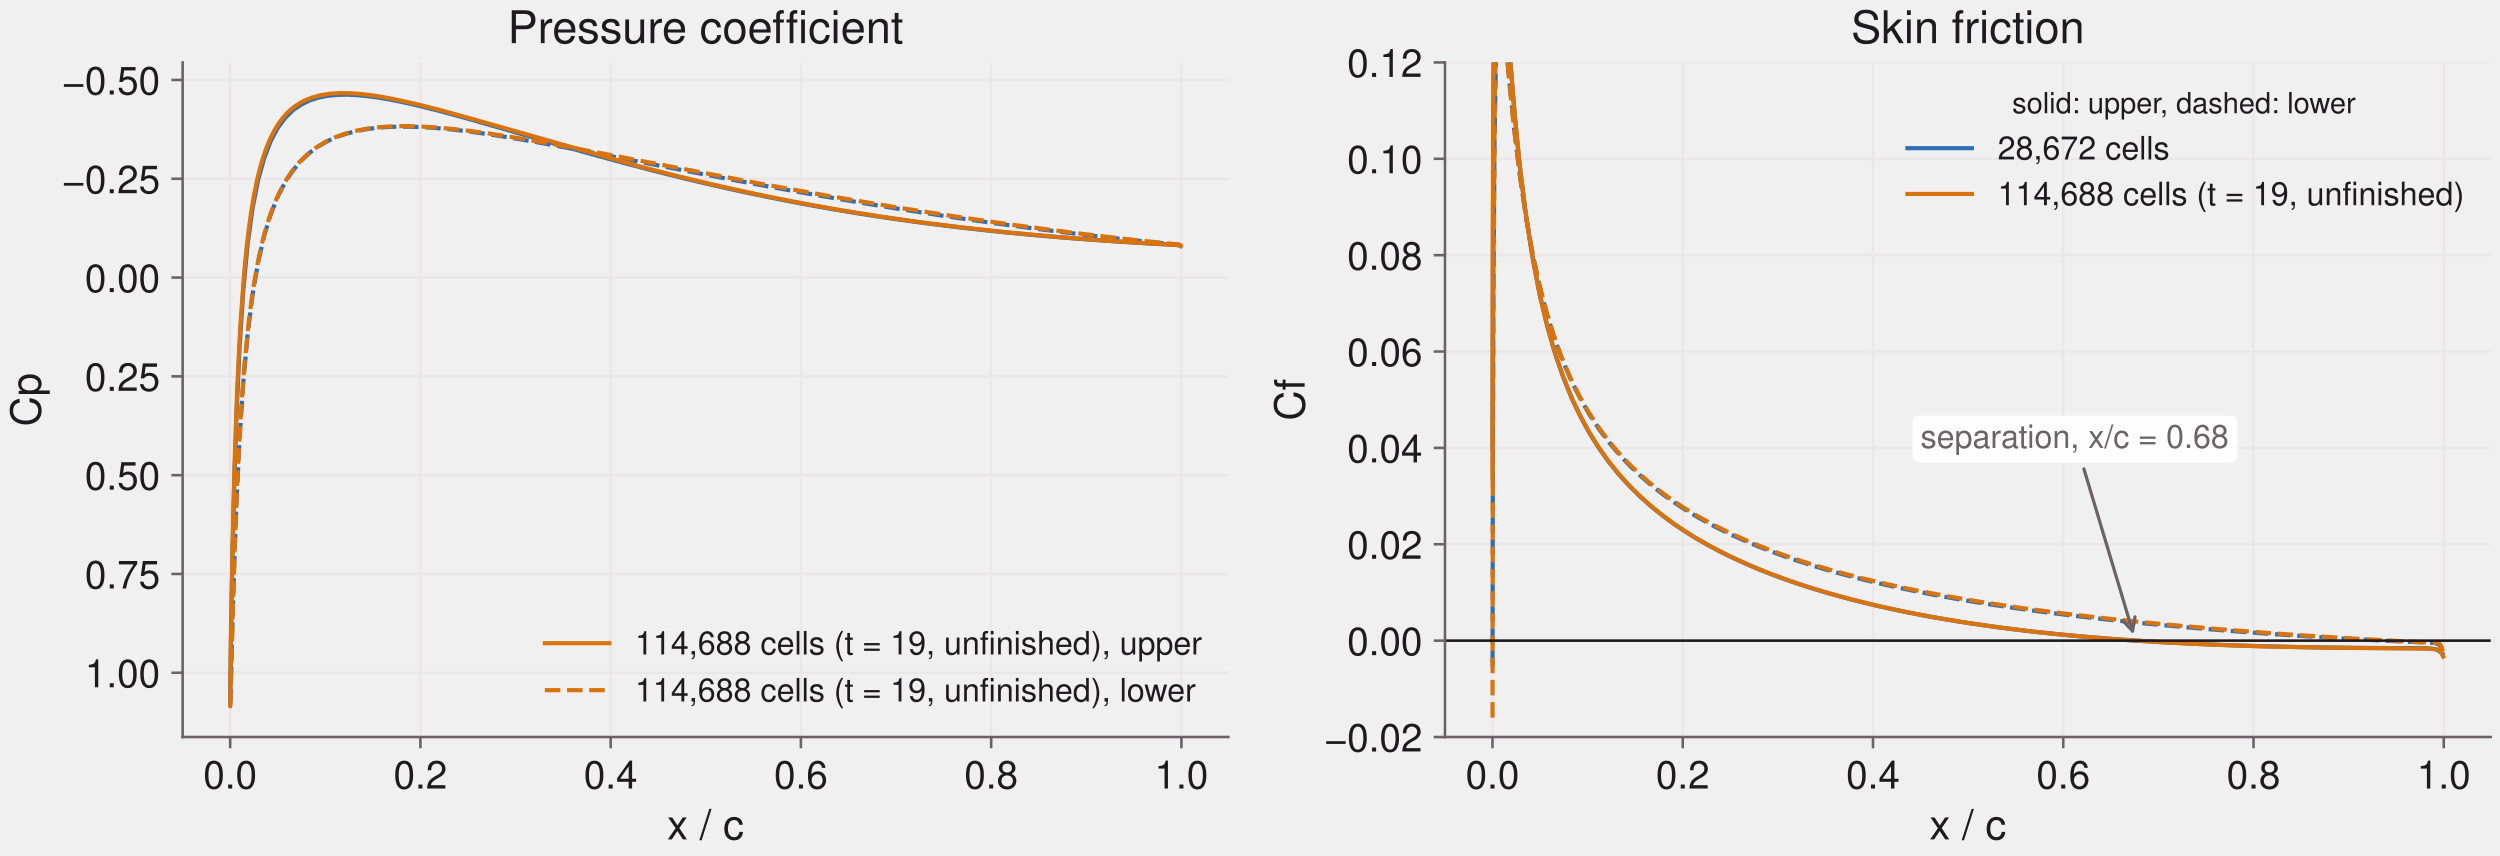
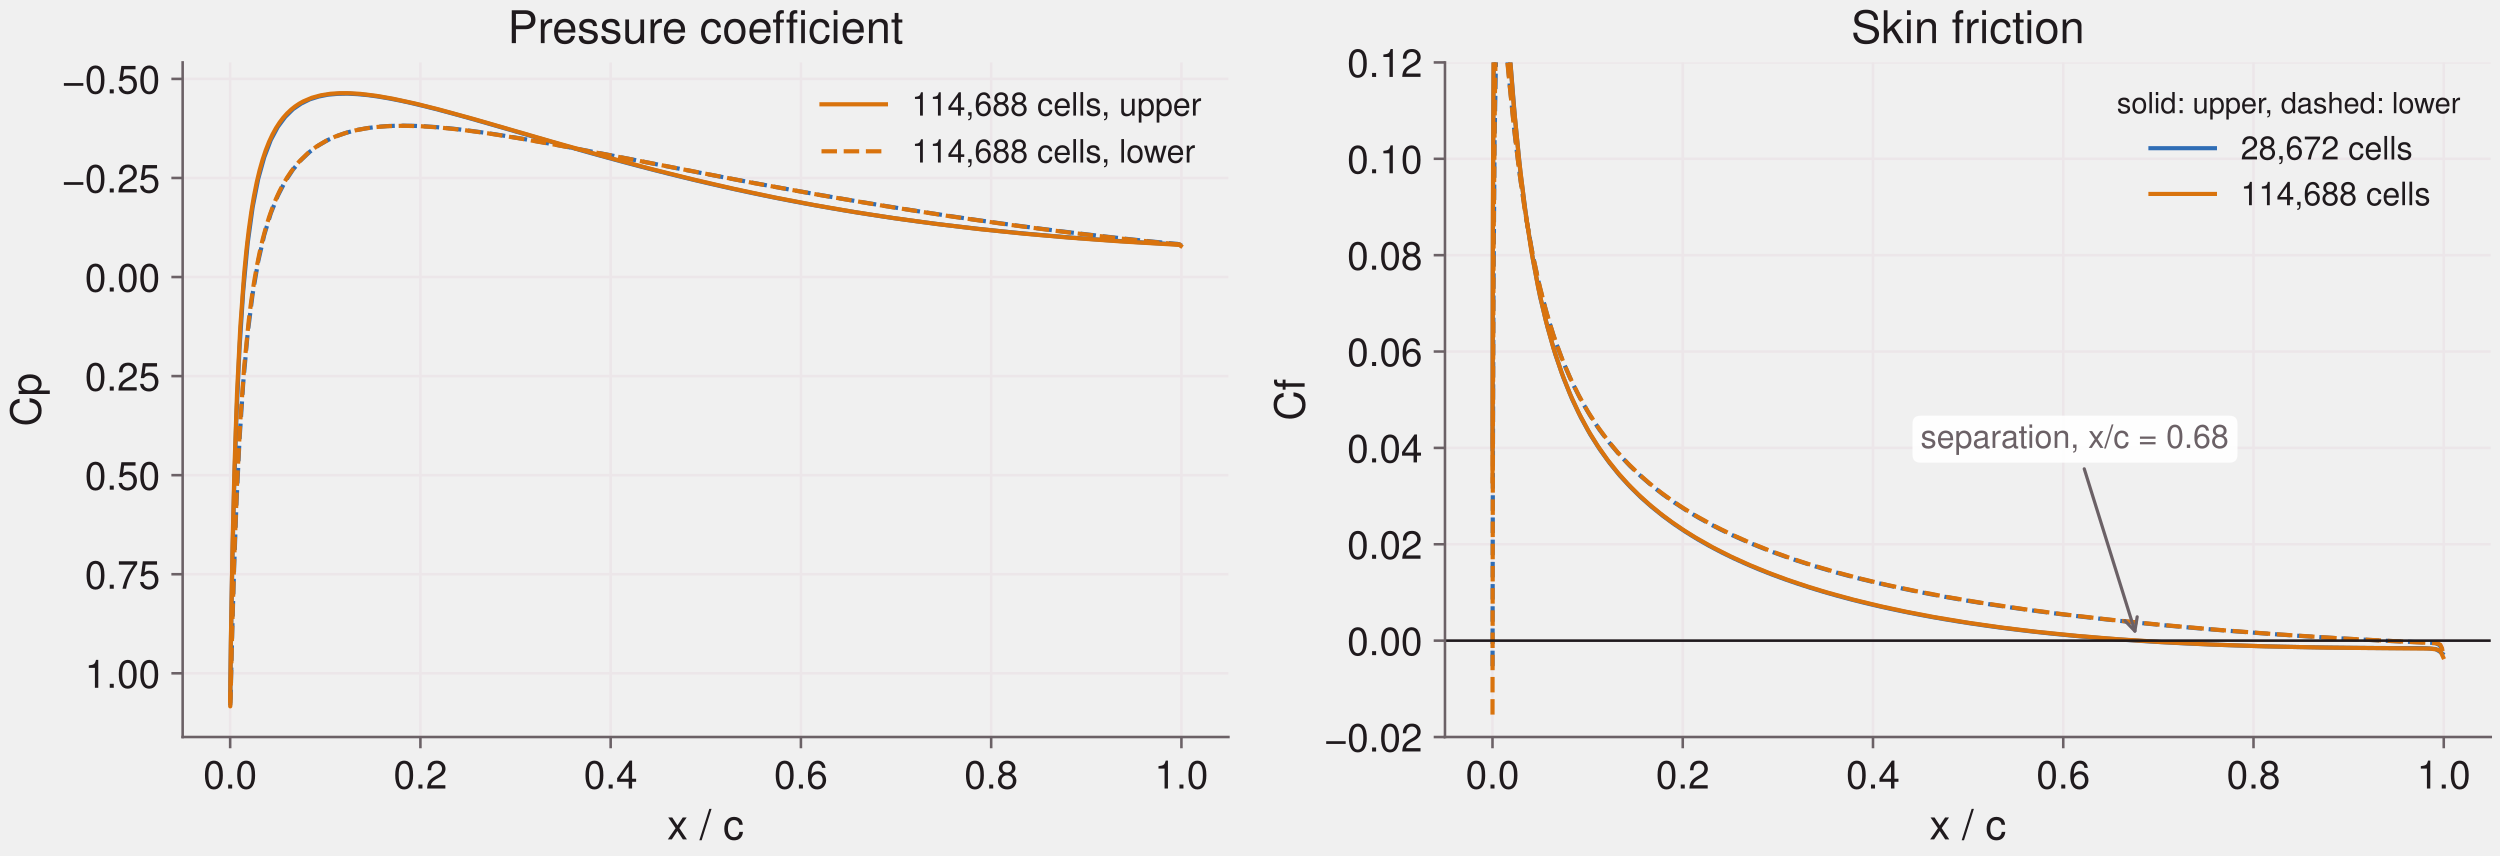
<svg xmlns="http://www.w3.org/2000/svg" xmlns:xlink="http://www.w3.org/1999/xlink" width="776.112pt" height="265.68pt" viewBox="0 0 776.112 265.68" version="1.1">
  <defs>
    <style type="text/css">*{stroke-linejoin: round; stroke-linecap: butt}</style>
  </defs>
  <g id="figure_1">
    <g id="patch_1">
      <path d="M 0 265.68  L 776.112 265.68  L 776.112 0  L 0 0  L 0 265.68  z " style="fill: none" />
    </g>
    <g id="axes_1">
      <g id="patch_2">
        <path d="M 56.702 228.802  L 381.347 228.802  L 381.347 19.38  L 56.702 19.38  L 56.702 228.802  z " style="fill: none" />
      </g>
      <g id="matplotlib.axis_1">
        <g id="xtick_1">
          <g id="line2d_1">
            <path d="M 71.451 228.802  L 71.451 19.38  " clip-path="url(#p4809a1ee06)" style="fill: none; stroke: #ece6e9; stroke-width: 0.8; stroke-linecap: square" />
          </g>
          <g id="line2d_2">
            <defs>
              <path id="m103bd00e00" d="M 0 0  L 0 3.5  " style="stroke: #6b6166; stroke-width: 0.8" />
            </defs>
            <g>
              <use xlink:href="#m103bd00e00" x="71.451" y="228.802" style="fill: #6b6166; stroke: #6b6166; stroke-width: 0.8" />
            </g>
          </g>
          <g id="text_1">
            <text style="font-size: 12px; font-family: 'Helvetica', 'Arial', 'DejaVu Sans'; text-anchor: middle; fill: #1f1a1d" x="71.451" y="244.802" transform="rotate(-0 71.4507 244.802)">0.0</text>
          </g>
        </g>
        <g id="xtick_2">
          <g id="line2d_3">
            <path d="M 130.514 228.802  L 130.514 19.38  " clip-path="url(#p4809a1ee06)" style="fill: none; stroke: #ece6e9; stroke-width: 0.8; stroke-linecap: square" />
          </g>
          <g id="line2d_4">
            <g>
              <use xlink:href="#m103bd00e00" x="130.514" y="228.802" style="fill: #6b6166; stroke: #6b6166; stroke-width: 0.8" />
            </g>
          </g>
          <g id="text_2">
            <text style="font-size: 12px; font-family: 'Helvetica', 'Arial', 'DejaVu Sans'; text-anchor: middle; fill: #1f1a1d" x="130.514" y="244.802" transform="rotate(-0 130.5139 244.802)">0.2</text>
          </g>
        </g>
        <g id="xtick_3">
          <g id="line2d_5">
            <path d="M 189.577 228.802  L 189.577 19.38  " clip-path="url(#p4809a1ee06)" style="fill: none; stroke: #ece6e9; stroke-width: 0.8; stroke-linecap: square" />
          </g>
          <g id="line2d_6">
            <g>
              <use xlink:href="#m103bd00e00" x="189.577" y="228.802" style="fill: #6b6166; stroke: #6b6166; stroke-width: 0.8" />
            </g>
          </g>
          <g id="text_3">
            <text style="font-size: 12px; font-family: 'Helvetica', 'Arial', 'DejaVu Sans'; text-anchor: middle; fill: #1f1a1d" x="189.577" y="244.802" transform="rotate(-0 189.5771 244.802)">0.4</text>
          </g>
        </g>
        <g id="xtick_4">
          <g id="line2d_7">
            <path d="M 248.64 228.802  L 248.64 19.38  " clip-path="url(#p4809a1ee06)" style="fill: none; stroke: #ece6e9; stroke-width: 0.8; stroke-linecap: square" />
          </g>
          <g id="line2d_8">
            <g>
              <use xlink:href="#m103bd00e00" x="248.64" y="228.802" style="fill: #6b6166; stroke: #6b6166; stroke-width: 0.8" />
            </g>
          </g>
          <g id="text_4">
            <text style="font-size: 12px; font-family: 'Helvetica', 'Arial', 'DejaVu Sans'; text-anchor: middle; fill: #1f1a1d" x="248.64" y="244.802" transform="rotate(-0 248.6403 244.802)">0.6</text>
          </g>
        </g>
        <g id="xtick_5">
          <g id="line2d_9">
            <path d="M 307.703 228.802  L 307.703 19.38  " clip-path="url(#p4809a1ee06)" style="fill: none; stroke: #ece6e9; stroke-width: 0.8; stroke-linecap: square" />
          </g>
          <g id="line2d_10">
            <g>
              <use xlink:href="#m103bd00e00" x="307.703" y="228.802" style="fill: #6b6166; stroke: #6b6166; stroke-width: 0.8" />
            </g>
          </g>
          <g id="text_5">
            <text style="font-size: 12px; font-family: 'Helvetica', 'Arial', 'DejaVu Sans'; text-anchor: middle; fill: #1f1a1d" x="307.703" y="244.802" transform="rotate(-0 307.7035 244.802)">0.8</text>
          </g>
        </g>
        <g id="xtick_6">
          <g id="line2d_11">
            <path d="M 366.767 228.802  L 366.767 19.38  " clip-path="url(#p4809a1ee06)" style="fill: none; stroke: #ece6e9; stroke-width: 0.8; stroke-linecap: square" />
          </g>
          <g id="line2d_12">
            <g>
              <use xlink:href="#m103bd00e00" x="366.767" y="228.802" style="fill: #6b6166; stroke: #6b6166; stroke-width: 0.8" />
            </g>
          </g>
          <g id="text_6">
            <text style="font-size: 12px; font-family: 'Helvetica', 'Arial', 'DejaVu Sans'; text-anchor: middle; fill: #1f1a1d" x="366.767" y="244.802" transform="rotate(-0 366.7667 244.802)">1.0</text>
          </g>
        </g>
        <g id="text_7">
          <text style="font-size: 13px; font-family: 'Helvetica', 'Arial', 'DejaVu Sans'; text-anchor: middle; fill: #1f1a1d" x="219.024" y="260.591" transform="rotate(-0 219.0243 260.591)">x / c</text>
        </g>
      </g>
      <g id="matplotlib.axis_2">
        <g id="ytick_1">
          <g id="line2d_13">
-             <path d="M 56.702 24.828  L 381.347 24.828  " clip-path="url(#p4809a1ee06)" style="fill: none; stroke: #ece6e9; stroke-width: 0.8; stroke-linecap: square" />
+             <path d="M 56.702 24.492  L 381.347 24.492  " clip-path="url(#p4809a1ee06)" style="fill: none; stroke: #ece6e9; stroke-width: 0.8; stroke-linecap: square" />
          </g>
          <g id="line2d_14">
            <defs>
              <path id="m89a3976786" d="M 0 0  L -3.5 0  " style="stroke: #6b6166; stroke-width: 0.8" />
            </defs>
            <g>
-               <use xlink:href="#m89a3976786" x="56.702" y="24.828" style="fill: #6b6166; stroke: #6b6166; stroke-width: 0.8" />
+               <use xlink:href="#m89a3976786" x="56.702" y="24.492" style="fill: #6b6166; stroke: #6b6166; stroke-width: 0.8" />
            </g>
          </g>
          <g id="text_8">
-             <text style="font-size: 12px; font-family: 'Helvetica', 'Arial', 'DejaVu Sans'; text-anchor: end; fill: #1f1a1d" x="49.702" y="29.328" transform="rotate(-0 49.70156 29.32824)">−0.50</text>
+             <text style="font-size: 12px; font-family: 'Helvetica', 'Arial', 'DejaVu Sans'; text-anchor: end; fill: #1f1a1d" x="49.702" y="28.992" transform="rotate(-0 49.70156 28.99165)">−0.50</text>
          </g>
        </g>
        <g id="ytick_2">
          <g id="line2d_15">
-             <path d="M 56.702 55.498  L 381.347 55.498  " clip-path="url(#p4809a1ee06)" style="fill: none; stroke: #ece6e9; stroke-width: 0.8; stroke-linecap: square" />
+             <path d="M 56.702 55.247  L 381.347 55.247  " clip-path="url(#p4809a1ee06)" style="fill: none; stroke: #ece6e9; stroke-width: 0.8; stroke-linecap: square" />
          </g>
          <g id="line2d_16">
            <g>
-               <use xlink:href="#m89a3976786" x="56.702" y="55.498" style="fill: #6b6166; stroke: #6b6166; stroke-width: 0.8" />
+               <use xlink:href="#m89a3976786" x="56.702" y="55.247" style="fill: #6b6166; stroke: #6b6166; stroke-width: 0.8" />
            </g>
          </g>
          <g id="text_9">
-             <text style="font-size: 12px; font-family: 'Helvetica', 'Arial', 'DejaVu Sans'; text-anchor: end; fill: #1f1a1d" x="49.702" y="59.998" transform="rotate(-0 49.70156 59.99813)">−0.25</text>
+             <text style="font-size: 12px; font-family: 'Helvetica', 'Arial', 'DejaVu Sans'; text-anchor: end; fill: #1f1a1d" x="49.702" y="59.747" transform="rotate(-0 49.70156 59.74661)">−0.25</text>
          </g>
        </g>
        <g id="ytick_3">
          <g id="line2d_17">
-             <path d="M 56.702 86.168  L 381.347 86.168  " clip-path="url(#p4809a1ee06)" style="fill: none; stroke: #ece6e9; stroke-width: 0.8; stroke-linecap: square" />
+             <path d="M 56.702 86.002  L 381.347 86.002  " clip-path="url(#p4809a1ee06)" style="fill: none; stroke: #ece6e9; stroke-width: 0.8; stroke-linecap: square" />
          </g>
          <g id="line2d_18">
            <g>
-               <use xlink:href="#m89a3976786" x="56.702" y="86.168" style="fill: #6b6166; stroke: #6b6166; stroke-width: 0.8" />
+               <use xlink:href="#m89a3976786" x="56.702" y="86.002" style="fill: #6b6166; stroke: #6b6166; stroke-width: 0.8" />
            </g>
          </g>
          <g id="text_10">
-             <text style="font-size: 12px; font-family: 'Helvetica', 'Arial', 'DejaVu Sans'; text-anchor: end; fill: #1f1a1d" x="49.702" y="90.668" transform="rotate(-0 49.70156 90.66801)">0.00</text>
+             <text style="font-size: 12px; font-family: 'Helvetica', 'Arial', 'DejaVu Sans'; text-anchor: end; fill: #1f1a1d" x="49.702" y="90.502" transform="rotate(-0 49.70156 90.50157)">0.00</text>
          </g>
        </g>
        <g id="ytick_4">
          <g id="line2d_19">
-             <path d="M 56.702 116.838  L 381.347 116.838  " clip-path="url(#p4809a1ee06)" style="fill: none; stroke: #ece6e9; stroke-width: 0.8; stroke-linecap: square" />
+             <path d="M 56.702 116.757  L 381.347 116.757  " clip-path="url(#p4809a1ee06)" style="fill: none; stroke: #ece6e9; stroke-width: 0.8; stroke-linecap: square" />
          </g>
          <g id="line2d_20">
            <g>
-               <use xlink:href="#m89a3976786" x="56.702" y="116.838" style="fill: #6b6166; stroke: #6b6166; stroke-width: 0.8" />
+               <use xlink:href="#m89a3976786" x="56.702" y="116.757" style="fill: #6b6166; stroke: #6b6166; stroke-width: 0.8" />
            </g>
          </g>
          <g id="text_11">
-             <text style="font-size: 12px; font-family: 'Helvetica', 'Arial', 'DejaVu Sans'; text-anchor: end; fill: #1f1a1d" x="49.702" y="121.338" transform="rotate(-0 49.70156 121.3379)">0.25</text>
+             <text style="font-size: 12px; font-family: 'Helvetica', 'Arial', 'DejaVu Sans'; text-anchor: end; fill: #1f1a1d" x="49.702" y="121.257" transform="rotate(-0 49.70156 121.2565)">0.25</text>
          </g>
        </g>
        <g id="ytick_5">
          <g id="line2d_21">
-             <path d="M 56.702 147.508  L 381.347 147.508  " clip-path="url(#p4809a1ee06)" style="fill: none; stroke: #ece6e9; stroke-width: 0.8; stroke-linecap: square" />
+             <path d="M 56.702 147.511  L 381.347 147.511  " clip-path="url(#p4809a1ee06)" style="fill: none; stroke: #ece6e9; stroke-width: 0.8; stroke-linecap: square" />
          </g>
          <g id="line2d_22">
            <g>
-               <use xlink:href="#m89a3976786" x="56.702" y="147.508" style="fill: #6b6166; stroke: #6b6166; stroke-width: 0.8" />
+               <use xlink:href="#m89a3976786" x="56.702" y="147.511" style="fill: #6b6166; stroke: #6b6166; stroke-width: 0.8" />
            </g>
          </g>
          <g id="text_12">
-             <text style="font-size: 12px; font-family: 'Helvetica', 'Arial', 'DejaVu Sans'; text-anchor: end; fill: #1f1a1d" x="49.702" y="152.008" transform="rotate(-0 49.70156 152.0078)">0.50</text>
+             <text style="font-size: 12px; font-family: 'Helvetica', 'Arial', 'DejaVu Sans'; text-anchor: end; fill: #1f1a1d" x="49.702" y="152.011" transform="rotate(-0 49.70156 152.0115)">0.50</text>
          </g>
        </g>
        <g id="ytick_6">
          <g id="line2d_23">
-             <path d="M 56.702 178.178  L 381.347 178.178  " clip-path="url(#p4809a1ee06)" style="fill: none; stroke: #ece6e9; stroke-width: 0.8; stroke-linecap: square" />
+             <path d="M 56.702 178.266  L 381.347 178.266  " clip-path="url(#p4809a1ee06)" style="fill: none; stroke: #ece6e9; stroke-width: 0.8; stroke-linecap: square" />
          </g>
          <g id="line2d_24">
            <g>
-               <use xlink:href="#m89a3976786" x="56.702" y="178.178" style="fill: #6b6166; stroke: #6b6166; stroke-width: 0.8" />
+               <use xlink:href="#m89a3976786" x="56.702" y="178.266" style="fill: #6b6166; stroke: #6b6166; stroke-width: 0.8" />
            </g>
          </g>
          <g id="text_13">
-             <text style="font-size: 12px; font-family: 'Helvetica', 'Arial', 'DejaVu Sans'; text-anchor: end; fill: #1f1a1d" x="49.702" y="182.678" transform="rotate(-0 49.70156 182.6776)">0.75</text>
+             <text style="font-size: 12px; font-family: 'Helvetica', 'Arial', 'DejaVu Sans'; text-anchor: end; fill: #1f1a1d" x="49.702" y="182.766" transform="rotate(-0 49.70156 182.7664)">0.75</text>
          </g>
        </g>
        <g id="ytick_7">
          <g id="line2d_25">
-             <path d="M 56.702 208.848  L 381.347 208.848  " clip-path="url(#p4809a1ee06)" style="fill: none; stroke: #ece6e9; stroke-width: 0.8; stroke-linecap: square" />
+             <path d="M 56.702 209.021  L 381.347 209.021  " clip-path="url(#p4809a1ee06)" style="fill: none; stroke: #ece6e9; stroke-width: 0.8; stroke-linecap: square" />
          </g>
          <g id="line2d_26">
            <g>
-               <use xlink:href="#m89a3976786" x="56.702" y="208.848" style="fill: #6b6166; stroke: #6b6166; stroke-width: 0.8" />
+               <use xlink:href="#m89a3976786" x="56.702" y="209.021" style="fill: #6b6166; stroke: #6b6166; stroke-width: 0.8" />
            </g>
          </g>
          <g id="text_14">
-             <text style="font-size: 12px; font-family: 'Helvetica', 'Arial', 'DejaVu Sans'; text-anchor: end; fill: #1f1a1d" x="49.702" y="213.348" transform="rotate(-0 49.70156 213.3475)">1.00</text>
+             <text style="font-size: 12px; font-family: 'Helvetica', 'Arial', 'DejaVu Sans'; text-anchor: end; fill: #1f1a1d" x="49.702" y="213.521" transform="rotate(-0 49.70156 213.5214)">1.00</text>
          </g>
        </g>
        <g id="text_15">
          <text style="font-size: 13px; font-family: 'Helvetica', 'Arial', 'DejaVu Sans'; text-anchor: middle; fill: #1f1a1d" x="12.63" y="124.091" transform="rotate(-90 12.63 124.091)">Cp</text>
        </g>
      </g>
      <g id="line2d_27">
-         <path d="M 71.468 216.358  L 71.548 209.524  L 71.741 195.816  L 72.091 176.312  L 72.631 153.654  L 73.382 129.678  L 74.345 108.4  L 75.515 90.304  L 76.881 75.757  L 78.429 64.545  L 80.149 55.812  L 82.029 49.081  L 84.059 43.756  L 86.23 39.702  L 88.535 36.6  L 90.966 34.186  L 93.517 32.449  L 96.18 31.145  L 98.951 30.285  L 101.825 29.713  L 104.795 29.452  L 107.857 29.386  L 111.007 29.552  L 114.24 29.856  L 117.552 30.317  L 120.939 30.896  L 124.398 31.581  L 127.923 32.355  L 131.512 33.208  L 135.161 34.127  L 138.867 35.102  L 142.627 36.124  L 146.436 37.186  L 150.293 38.281  L 154.193 39.401  L 158.135 40.541  L 162.114 41.695  L 166.128 42.859  L 170.175 44.028  L 174.251 45.197  L 178.354 46.364  L 182.481 47.524  L 186.629 48.674  L 190.796 49.812  L 194.979 50.935  L 199.175 52.039  L 203.382 53.124  L 207.598 54.188  L 211.82 55.228  L 216.045 56.243  L 220.271 57.233  L 224.496 58.194  L 228.717 59.128  L 232.931 60.034  L 237.136 60.909  L 241.33 61.755  L 245.509 62.571  L 249.673 63.357  L 253.817 64.113  L 257.941 64.838  L 262.04 65.534  L 266.113 66.201  L 270.156 66.838  L 274.168 67.447  L 278.146 68.027  L 282.087 68.581  L 285.988 69.108  L 289.847 69.609  L 293.66 70.085  L 297.426 70.536  L 301.14 70.964  L 304.801 71.369  L 308.405 71.752  L 311.949 72.114  L 315.429 72.455  L 318.844 72.777  L 322.188 73.08  L 325.46 73.366  L 328.654 73.634  L 331.768 73.885  L 334.798 74.121  L 337.739 74.342  L 340.587 74.548  L 343.338 74.741  L 345.988 74.92  L 348.53 75.087  L 350.959 75.241  L 353.27 75.383  L 355.456 75.512  L 357.509 75.63  L 359.422 75.733  L 361.183 75.83  L 362.781 75.905  L 364.198 75.999  L 365.412 76.049  L 366.365 76.314  " clip-path="url(#p4809a1ee06)" style="fill: none; stroke: #2f6db5; stroke-width: 1.3; stroke-linecap: square" />
+         <path d="M 71.468 216.552  L 71.548 209.7  L 71.741 195.954  L 72.091 176.395  L 72.631 153.675  L 73.382 129.633  L 74.345 108.295  L 75.515 90.149  L 76.881 75.561  L 78.429 64.319  L 80.149 55.561  L 82.029 48.811  L 84.059 43.472  L 86.23 39.407  L 88.535 36.296  L 90.966 33.875  L 93.517 32.134  L 96.18 30.826  L 98.951 29.964  L 101.825 29.39  L 104.795 29.128  L 107.857 29.062  L 111.007 29.228  L 114.24 29.534  L 117.552 29.996  L 120.939 30.577  L 124.398 31.263  L 127.923 32.04  L 131.512 32.895  L 135.161 33.816  L 138.867 34.794  L 142.627 35.819  L 146.436 36.884  L 150.293 37.981  L 154.193 39.104  L 158.135 40.248  L 162.114 41.405  L 166.128 42.572  L 170.175 43.744  L 174.251 44.917  L 178.354 46.087  L 182.481 47.251  L 186.629 48.404  L 190.796 49.545  L 194.979 50.67  L 199.175 51.778  L 203.382 52.866  L 207.598 53.933  L 211.82 54.976  L 216.045 55.994  L 220.271 56.986  L 224.496 57.95  L 228.717 58.887  L 232.931 59.795  L 237.136 60.673  L 241.33 61.521  L 245.509 62.339  L 249.673 63.127  L 253.817 63.885  L 257.941 64.613  L 262.04 65.311  L 266.113 65.979  L 270.156 66.618  L 274.168 67.228  L 278.146 67.811  L 282.087 68.366  L 285.988 68.894  L 289.847 69.397  L 293.66 69.874  L 297.426 70.326  L 301.14 70.755  L 304.801 71.161  L 308.405 71.545  L 311.949 71.908  L 315.429 72.251  L 318.844 72.574  L 322.188 72.878  L 325.46 73.164  L 328.654 73.433  L 331.768 73.685  L 334.798 73.921  L 337.739 74.143  L 340.587 74.35  L 343.338 74.543  L 345.988 74.722  L 348.53 74.889  L 350.959 75.044  L 353.27 75.187  L 355.456 75.316  L 357.509 75.435  L 359.422 75.537  L 361.183 75.635  L 362.781 75.71  L 364.198 75.804  L 365.412 75.855  L 366.365 76.12  " clip-path="url(#p4809a1ee06)" style="fill: none; stroke: #2f6db5; stroke-width: 1.3; stroke-linecap: square" />
      </g>
      <g id="line2d_28">
-         <path d="M 71.468 218.726  L 71.548 217.402  L 71.741 210.352  L 72.091 196.04  L 72.631 177.62  L 73.382 156.863  L 74.345 136.684  L 75.515 118.843  L 76.881 103.698  L 78.429 91.38  L 80.149 81.37  L 82.029 73.143  L 84.059 66.478  L 86.23 61.044  L 88.535 56.56  L 90.966 52.89  L 93.517 49.883  L 96.18 47.382  L 98.951 45.38  L 101.825 43.73  L 104.795 42.427  L 107.857 41.398  L 111.007 40.603  L 114.24 40.032  L 117.552 39.634  L 120.939 39.402  L 124.398 39.314  L 127.923 39.348  L 131.512 39.494  L 135.161 39.737  L 138.867 40.066  L 142.627 40.471  L 146.436 40.944  L 150.293 41.476  L 154.193 42.059  L 158.135 42.687  L 162.114 43.355  L 166.128 44.055  L 170.175 44.784  L 174.251 45.537  L 178.354 46.31  L 182.481 47.099  L 186.629 47.901  L 190.796 48.712  L 194.979 49.53  L 199.175 50.352  L 203.382 51.176  L 207.598 52  L 211.82 52.822  L 216.045 53.64  L 220.271 54.452  L 224.496 55.258  L 228.717 56.056  L 232.931 56.846  L 237.136 57.625  L 241.33 58.393  L 245.509 59.149  L 249.673 59.893  L 253.817 60.624  L 257.941 61.341  L 262.04 62.044  L 266.113 62.732  L 270.156 63.405  L 274.168 64.063  L 278.146 64.705  L 282.087 65.331  L 285.988 65.94  L 289.847 66.533  L 293.66 67.109  L 297.426 67.668  L 301.14 68.21  L 304.801 68.734  L 308.405 69.241  L 311.949 69.73  L 315.429 70.202  L 318.844 70.656  L 322.188 71.092  L 325.46 71.51  L 328.654 71.91  L 331.768 72.293  L 334.798 72.659  L 337.739 73.006  L 340.587 73.336  L 343.338 73.649  L 345.988 73.944  L 348.53 74.222  L 350.959 74.483  L 353.27 74.726  L 355.456 74.952  L 357.509 75.161  L 359.422 75.351  L 361.183 75.523  L 362.781 75.672  L 364.198 75.801  L 365.412 75.894  L 366.365 76.105  " clip-path="url(#p4809a1ee06)" style="fill: none; stroke-dasharray: 4.81,2.08; stroke-dashoffset: 0; stroke: #2f6db5; stroke-width: 1.3" />
+         <path d="M 71.468 218.927  L 71.548 217.599  L 71.741 210.53  L 72.091 196.178  L 72.631 177.707  L 73.382 156.893  L 74.345 136.657  L 75.515 118.767  L 76.881 103.58  L 78.429 91.228  L 80.149 81.19  L 82.029 72.941  L 84.059 66.257  L 86.23 60.808  L 88.535 56.311  L 90.966 52.631  L 93.517 49.616  L 96.18 47.108  L 98.951 45.1  L 101.825 43.446  L 104.795 42.139  L 107.857 41.107  L 111.007 40.31  L 114.24 39.738  L 117.552 39.339  L 120.939 39.105  L 124.398 39.017  L 127.923 39.052  L 131.512 39.198  L 135.161 39.441  L 138.867 39.772  L 142.627 40.178  L 146.436 40.652  L 150.293 41.185  L 154.193 41.77  L 158.135 42.4  L 162.114 43.069  L 166.128 43.772  L 170.175 44.503  L 174.251 45.258  L 178.354 46.033  L 182.481 46.824  L 186.629 47.628  L 190.796 48.441  L 194.979 49.262  L 199.175 50.086  L 203.382 50.912  L 207.598 51.739  L 211.82 52.563  L 216.045 53.383  L 220.271 54.198  L 224.496 55.006  L 228.717 55.807  L 232.931 56.598  L 237.136 57.379  L 241.33 58.149  L 245.509 58.908  L 249.673 59.654  L 253.817 60.386  L 257.941 61.106  L 262.04 61.81  L 266.113 62.501  L 270.156 63.176  L 274.168 63.835  L 278.146 64.479  L 282.087 65.107  L 285.988 65.718  L 289.847 66.312  L 293.66 66.89  L 297.426 67.45  L 301.14 67.994  L 304.801 68.519  L 308.405 69.028  L 311.949 69.518  L 315.429 69.991  L 318.844 70.446  L 322.188 70.883  L 325.46 71.303  L 328.654 71.704  L 331.768 72.088  L 334.798 72.455  L 337.739 72.803  L 340.587 73.134  L 343.338 73.448  L 345.988 73.744  L 348.53 74.022  L 350.959 74.284  L 353.27 74.528  L 355.456 74.755  L 357.509 74.964  L 359.422 75.155  L 361.183 75.327  L 362.781 75.476  L 364.198 75.606  L 365.412 75.699  L 366.365 75.911  " clip-path="url(#p4809a1ee06)" style="fill: none; stroke-dasharray: 4.81,2.08; stroke-dashoffset: 0; stroke: #2f6db5; stroke-width: 1.3" />
      </g>
      <g id="line2d_29">
-         <path d="M 71.458 217.513  L 71.665 199.077  L 72.188 169.12  L 72.779 145.077  L 73.583 121.721  L 74.599 101.245  L 75.821 84.436  L 76.504 77.378  L 77.234 71.123  L 78.009 65.602  L 78.828 60.735  L 79.688 56.451  L 80.589 52.681  L 81.53 49.365  L 82.509 46.45  L 83.524 43.889  L 84.576 41.639  L 85.662 39.667  L 86.782 37.94  L 87.935 36.43  L 89.12 35.115  L 90.336 33.972  L 91.582 32.984  L 92.857 32.135  L 94.162 31.41  L 96.853 30.288  L 99.651 29.538  L 102.549 29.094  L 105.543 28.908  L 108.629 28.94  L 111.8 29.156  L 116.71 29.768  L 121.791 30.662  L 128.809 32.195  L 136.077 34.024  L 147.392 37.147  L 198.124 51.557  L 210.764 54.783  L 223.44 57.789  L 236.087 60.545  L 248.635 63.033  L 261.02 65.249  L 273.172 67.2  L 285.02 68.896  L 298.364 70.577  L 312.831 72.148  L 327.87 73.528  L 342.669 74.664  L 358.971 75.688  L 366.189 76.122  L 366.59 76.412  L 366.59 76.412  " clip-path="url(#p4809a1ee06)" style="fill: none; stroke: #d9730d; stroke-width: 1.3; stroke-linecap: square" />
+         <path d="M 71.458 217.571  L 71.665 199.263  L 72.188 169.374  L 72.779 145.355  L 73.583 122.005  L 74.599 101.52  L 75.821 84.693  L 76.504 77.623  L 77.234 71.357  L 78.009 65.825  L 78.828 60.946  L 79.688 56.65  L 80.589 52.868  L 81.53 49.541  L 82.509 46.614  L 83.524 44.042  L 84.576 41.782  L 85.662 39.798  L 86.782 38.062  L 87.935 36.542  L 89.12 35.217  L 90.336 34.065  L 91.582 33.067  L 92.857 32.21  L 94.162 31.477  L 96.853 30.338  L 99.651 29.572  L 102.549 29.114  L 105.543 28.915  L 108.629 28.934  L 111.8 29.138  L 116.71 29.733  L 121.791 30.611  L 128.809 32.126  L 136.077 33.938  L 147.392 37.04  L 171.189 43.926  L 187.667 48.586  L 202.329 52.502  L 214.989 55.658  L 227.662 58.586  L 240.284 61.259  L 252.785 63.663  L 265.1 65.798  L 277.158 67.67  L 290.809 69.542  L 303.896 71.105  L 318.003 72.557  L 332.542 73.826  L 347.915 74.945  L 364.542 75.925  L 366.189 76.05  L 366.59 76.344  L 366.59 76.344  " clip-path="url(#p4809a1ee06)" style="fill: none; stroke: #d9730d; stroke-width: 1.3; stroke-linecap: square" />
      </g>
      <g id="line2d_30">
-         <path d="M 71.458 218.842  L 71.476 219.283  L 71.509 218.657  L 71.969 200.134  L 72.779 171.621  L 73.583 150.607  L 74.599 131.012  L 75.821 114.013  L 77.234 99.829  L 78.009 93.733  L 78.828 88.228  L 79.688 83.261  L 80.589 78.78  L 81.53 74.737  L 82.509 71.085  L 83.524 67.784  L 84.576 64.8  L 85.662 62.099  L 86.782 59.652  L 87.935 57.435  L 89.12 55.425  L 90.336 53.601  L 91.582 51.948  L 92.857 50.447  L 95.494 47.856  L 98.239 45.735  L 101.088 44.009  L 104.035 42.62  L 107.075 41.518  L 110.204 40.665  L 113.417 40.029  L 116.71 39.581  L 120.079 39.299  L 125.267 39.144  L 130.603 39.261  L 136.077 39.605  L 143.57 40.352  L 151.26 41.361  L 161.112 42.899  L 173.227 45.03  L 191.839 48.56  L 236.087 57.027  L 256.914 60.763  L 277.158 64.169  L 296.494 67.195  L 314.572 69.809  L 332.542 72.185  L 350.374 74.305  L 365.151 75.841  L 366.189 75.925  L 366.59 76.136  L 366.59 76.136  " clip-path="url(#p4809a1ee06)" style="fill: none; stroke-dasharray: 4.81,2.08; stroke-dashoffset: 0; stroke: #d9730d; stroke-width: 1.3" />
+         <path d="M 71.458 218.874  L 71.476 219.283  L 71.509 218.619  L 72.188 191.307  L 72.779 171.311  L 73.583 150.253  L 74.599 130.631  L 75.821 113.622  L 77.234 99.439  L 78.009 93.347  L 78.828 87.846  L 79.688 82.886  L 80.589 78.411  L 81.53 74.376  L 82.509 70.732  L 83.524 67.44  L 84.576 64.464  L 85.662 61.772  L 86.782 59.335  L 87.935 57.127  L 89.12 55.126  L 90.336 53.312  L 91.582 51.667  L 92.857 50.177  L 95.494 47.604  L 98.239 45.5  L 101.088 43.792  L 104.035 42.42  L 107.075 41.335  L 110.204 40.499  L 113.417 39.878  L 116.71 39.446  L 120.079 39.18  L 125.267 39.047  L 130.603 39.187  L 136.077 39.552  L 143.57 40.326  L 151.26 41.361  L 161.112 42.93  L 173.227 45.096  L 191.839 48.673  L 233.984 56.823  L 254.852 60.602  L 275.169 64.041  L 294.611 67.086  L 312.831 69.706  L 331.005 72.078  L 347.915 74.054  L 363.17 75.626  L 366.189 75.877  L 366.59 76.102  L 366.59 76.102  " clip-path="url(#p4809a1ee06)" style="fill: none; stroke-dasharray: 4.81,2.08; stroke-dashoffset: 0; stroke: #d9730d; stroke-width: 1.3" />
      </g>
      <g id="patch_3">
        <path d="M 56.702 228.802  L 56.702 19.38  " style="fill: none; stroke: #6b6166; stroke-width: 0.8; stroke-linejoin: miter; stroke-linecap: square" />
      </g>
      <g id="patch_4">
        <path d="M 56.702 228.802  L 381.347 228.802  " style="fill: none; stroke: #6b6166; stroke-width: 0.8; stroke-linejoin: miter; stroke-linecap: square" />
      </g>
      <g id="text_16">
        <text style="font-size: 14px; font-family: 'Helvetica', 'Arial', 'DejaVu Sans'; text-anchor: middle; fill: #1f1a1d" x="219.024" y="13.38" transform="rotate(-0 219.0243 13.38)">Pressure coefficient</text>
      </g>
      <g id="legend_1">
        <g id="line2d_31">
-           <path d="M 169.15 199.677  L 179.15 199.677  L 189.15 199.677  " style="fill: none; stroke: #d9730d; stroke-width: 1.3; stroke-linecap: square" />
+           <path d="M 255.028 32.38  L 265.028 32.38  L 275.028 32.38  " style="fill: none; stroke: #d9730d; stroke-width: 1.3; stroke-linecap: square" />
        </g>
        <g id="text_17">
-           <text style="font-size: 10px; font-family: 'Helvetica', 'Arial', 'DejaVu Sans'; text-anchor: start; fill: #1f1a1d" x="197.15" y="203.177" transform="rotate(-0 197.1502 203.177)">114,688 cells (t = 19, unfinished), upper</text>
+           <text style="font-size: 10px; font-family: 'Helvetica', 'Arial', 'DejaVu Sans'; text-anchor: start; fill: #1f1a1d" x="283.028" y="35.88" transform="rotate(-0 283.0283 35.88)">114,688 cells, upper</text>
        </g>
        <g id="line2d_32">
-           <path d="M 169.15 214.261  L 179.15 214.261  L 189.15 214.261  " style="fill: none; stroke-dasharray: 4.81,2.08; stroke-dashoffset: 0; stroke: #d9730d; stroke-width: 1.3" />
+           <path d="M 255.028 46.964  L 265.028 46.964  L 275.028 46.964  " style="fill: none; stroke-dasharray: 4.81,2.08; stroke-dashoffset: 0; stroke: #d9730d; stroke-width: 1.3" />
        </g>
        <g id="text_18">
-           <text style="font-size: 10px; font-family: 'Helvetica', 'Arial', 'DejaVu Sans'; text-anchor: start; fill: #1f1a1d" x="197.15" y="217.761" transform="rotate(-0 197.1502 217.7613)">114,688 cells (t = 19, unfinished), lower</text>
+           <text style="font-size: 10px; font-family: 'Helvetica', 'Arial', 'DejaVu Sans'; text-anchor: start; fill: #1f1a1d" x="283.028" y="50.464" transform="rotate(-0 283.0283 50.46437)">114,688 cells, lower</text>
        </g>
      </g>
    </g>
    <g id="axes_2">
      <g id="patch_5">
        <path d="M 448.586 228.802  L 773.232 228.802  L 773.232 19.38  L 448.586 19.38  L 448.586 228.802  z " style="fill: none" />
      </g>
      <g id="matplotlib.axis_3">
        <g id="xtick_7">
          <g id="line2d_33">
            <path d="M 463.335 228.802  L 463.335 19.38  " clip-path="url(#p4e263f419a)" style="fill: none; stroke: #ece6e9; stroke-width: 0.8; stroke-linecap: square" />
          </g>
          <g id="line2d_34">
            <g>
              <use xlink:href="#m103bd00e00" x="463.335" y="228.802" style="fill: #6b6166; stroke: #6b6166; stroke-width: 0.8" />
            </g>
          </g>
          <g id="text_19">
            <text style="font-size: 12px; font-family: 'Helvetica', 'Arial', 'DejaVu Sans'; text-anchor: middle; fill: #1f1a1d" x="463.335" y="244.802" transform="rotate(-0 463.3352 244.802)">0.0</text>
          </g>
        </g>
        <g id="xtick_8">
          <g id="line2d_35">
            <path d="M 522.398 228.802  L 522.398 19.38  " clip-path="url(#p4e263f419a)" style="fill: none; stroke: #ece6e9; stroke-width: 0.8; stroke-linecap: square" />
          </g>
          <g id="line2d_36">
            <g>
              <use xlink:href="#m103bd00e00" x="522.398" y="228.802" style="fill: #6b6166; stroke: #6b6166; stroke-width: 0.8" />
            </g>
          </g>
          <g id="text_20">
            <text style="font-size: 12px; font-family: 'Helvetica', 'Arial', 'DejaVu Sans'; text-anchor: middle; fill: #1f1a1d" x="522.398" y="244.802" transform="rotate(-0 522.3984 244.802)">0.2</text>
          </g>
        </g>
        <g id="xtick_9">
          <g id="line2d_37">
            <path d="M 581.462 228.802  L 581.462 19.38  " clip-path="url(#p4e263f419a)" style="fill: none; stroke: #ece6e9; stroke-width: 0.8; stroke-linecap: square" />
          </g>
          <g id="line2d_38">
            <g>
              <use xlink:href="#m103bd00e00" x="581.462" y="228.802" style="fill: #6b6166; stroke: #6b6166; stroke-width: 0.8" />
            </g>
          </g>
          <g id="text_21">
            <text style="font-size: 12px; font-family: 'Helvetica', 'Arial', 'DejaVu Sans'; text-anchor: middle; fill: #1f1a1d" x="581.462" y="244.802" transform="rotate(-0 581.4616 244.802)">0.4</text>
          </g>
        </g>
        <g id="xtick_10">
          <g id="line2d_39">
            <path d="M 640.525 228.802  L 640.525 19.38  " clip-path="url(#p4e263f419a)" style="fill: none; stroke: #ece6e9; stroke-width: 0.8; stroke-linecap: square" />
          </g>
          <g id="line2d_40">
            <g>
              <use xlink:href="#m103bd00e00" x="640.525" y="228.802" style="fill: #6b6166; stroke: #6b6166; stroke-width: 0.8" />
            </g>
          </g>
          <g id="text_22">
            <text style="font-size: 12px; font-family: 'Helvetica', 'Arial', 'DejaVu Sans'; text-anchor: middle; fill: #1f1a1d" x="640.525" y="244.802" transform="rotate(-0 640.5248 244.802)">0.6</text>
          </g>
        </g>
        <g id="xtick_11">
          <g id="line2d_41">
            <path d="M 699.588 228.802  L 699.588 19.38  " clip-path="url(#p4e263f419a)" style="fill: none; stroke: #ece6e9; stroke-width: 0.8; stroke-linecap: square" />
          </g>
          <g id="line2d_42">
            <g>
              <use xlink:href="#m103bd00e00" x="699.588" y="228.802" style="fill: #6b6166; stroke: #6b6166; stroke-width: 0.8" />
            </g>
          </g>
          <g id="text_23">
            <text style="font-size: 12px; font-family: 'Helvetica', 'Arial', 'DejaVu Sans'; text-anchor: middle; fill: #1f1a1d" x="699.588" y="244.802" transform="rotate(-0 699.588 244.802)">0.8</text>
          </g>
        </g>
        <g id="xtick_12">
          <g id="line2d_43">
            <path d="M 758.651 228.802  L 758.651 19.38  " clip-path="url(#p4e263f419a)" style="fill: none; stroke: #ece6e9; stroke-width: 0.8; stroke-linecap: square" />
          </g>
          <g id="line2d_44">
            <g>
              <use xlink:href="#m103bd00e00" x="758.651" y="228.802" style="fill: #6b6166; stroke: #6b6166; stroke-width: 0.8" />
            </g>
          </g>
          <g id="text_24">
            <text style="font-size: 12px; font-family: 'Helvetica', 'Arial', 'DejaVu Sans'; text-anchor: middle; fill: #1f1a1d" x="758.651" y="244.802" transform="rotate(-0 758.6512 244.802)">1.0</text>
          </g>
        </g>
        <g id="text_25">
          <text style="font-size: 13px; font-family: 'Helvetica', 'Arial', 'DejaVu Sans'; text-anchor: middle; fill: #1f1a1d" x="610.909" y="260.591" transform="rotate(-0 610.9088 260.591)">x / c</text>
        </g>
      </g>
      <g id="matplotlib.axis_4">
        <g id="ytick_8">
          <g id="line2d_45">
            <path d="M 448.586 228.802  L 773.232 228.802  " clip-path="url(#p4e263f419a)" style="fill: none; stroke: #ece6e9; stroke-width: 0.8; stroke-linecap: square" />
          </g>
          <g id="line2d_46">
            <g>
              <use xlink:href="#m89a3976786" x="448.586" y="228.802" style="fill: #6b6166; stroke: #6b6166; stroke-width: 0.8" />
            </g>
          </g>
          <g id="text_26">
            <text style="font-size: 12px; font-family: 'Helvetica', 'Arial', 'DejaVu Sans'; text-anchor: end; fill: #1f1a1d" x="441.586" y="233.302" transform="rotate(-0 441.5861 233.302)">−0.02</text>
          </g>
        </g>
        <g id="ytick_9">
          <g id="line2d_47">
            <path d="M 448.586 198.885  L 773.232 198.885  " clip-path="url(#p4e263f419a)" style="fill: none; stroke: #ece6e9; stroke-width: 0.8; stroke-linecap: square" />
          </g>
          <g id="line2d_48">
            <g>
              <use xlink:href="#m89a3976786" x="448.586" y="198.885" style="fill: #6b6166; stroke: #6b6166; stroke-width: 0.8" />
            </g>
          </g>
          <g id="text_27">
            <text style="font-size: 12px; font-family: 'Helvetica', 'Arial', 'DejaVu Sans'; text-anchor: end; fill: #1f1a1d" x="441.586" y="203.385" transform="rotate(-0 441.5861 203.3845)">0.00</text>
          </g>
        </g>
        <g id="ytick_10">
          <g id="line2d_49">
            <path d="M 448.586 168.967  L 773.232 168.967  " clip-path="url(#p4e263f419a)" style="fill: none; stroke: #ece6e9; stroke-width: 0.8; stroke-linecap: square" />
          </g>
          <g id="line2d_50">
            <g>
              <use xlink:href="#m89a3976786" x="448.586" y="168.967" style="fill: #6b6166; stroke: #6b6166; stroke-width: 0.8" />
            </g>
          </g>
          <g id="text_28">
            <text style="font-size: 12px; font-family: 'Helvetica', 'Arial', 'DejaVu Sans'; text-anchor: end; fill: #1f1a1d" x="441.586" y="173.467" transform="rotate(-0 441.5861 173.4671)">0.02</text>
          </g>
        </g>
        <g id="ytick_11">
          <g id="line2d_51">
            <path d="M 448.586 139.05  L 773.232 139.05  " clip-path="url(#p4e263f419a)" style="fill: none; stroke: #ece6e9; stroke-width: 0.8; stroke-linecap: square" />
          </g>
          <g id="line2d_52">
            <g>
              <use xlink:href="#m89a3976786" x="448.586" y="139.05" style="fill: #6b6166; stroke: #6b6166; stroke-width: 0.8" />
            </g>
          </g>
          <g id="text_29">
            <text style="font-size: 12px; font-family: 'Helvetica', 'Arial', 'DejaVu Sans'; text-anchor: end; fill: #1f1a1d" x="441.586" y="143.55" transform="rotate(-0 441.5861 143.5497)">0.04</text>
          </g>
        </g>
        <g id="ytick_12">
          <g id="line2d_53">
            <path d="M 448.586 109.132  L 773.232 109.132  " clip-path="url(#p4e263f419a)" style="fill: none; stroke: #ece6e9; stroke-width: 0.8; stroke-linecap: square" />
          </g>
          <g id="line2d_54">
            <g>
              <use xlink:href="#m89a3976786" x="448.586" y="109.132" style="fill: #6b6166; stroke: #6b6166; stroke-width: 0.8" />
            </g>
          </g>
          <g id="text_30">
            <text style="font-size: 12px; font-family: 'Helvetica', 'Arial', 'DejaVu Sans'; text-anchor: end; fill: #1f1a1d" x="441.586" y="113.632" transform="rotate(-0 441.5861 113.6323)">0.06</text>
          </g>
        </g>
        <g id="ytick_13">
          <g id="line2d_55">
            <path d="M 448.586 79.215  L 773.232 79.215  " clip-path="url(#p4e263f419a)" style="fill: none; stroke: #ece6e9; stroke-width: 0.8; stroke-linecap: square" />
          </g>
          <g id="line2d_56">
            <g>
              <use xlink:href="#m89a3976786" x="448.586" y="79.215" style="fill: #6b6166; stroke: #6b6166; stroke-width: 0.8" />
            </g>
          </g>
          <g id="text_31">
            <text style="font-size: 12px; font-family: 'Helvetica', 'Arial', 'DejaVu Sans'; text-anchor: end; fill: #1f1a1d" x="441.586" y="83.715" transform="rotate(-0 441.5861 83.71484)">0.08</text>
          </g>
        </g>
        <g id="ytick_14">
          <g id="line2d_57">
            <path d="M 448.586 49.297  L 773.232 49.297  " clip-path="url(#p4e263f419a)" style="fill: none; stroke: #ece6e9; stroke-width: 0.8; stroke-linecap: square" />
          </g>
          <g id="line2d_58">
            <g>
              <use xlink:href="#m89a3976786" x="448.586" y="49.297" style="fill: #6b6166; stroke: #6b6166; stroke-width: 0.8" />
            </g>
          </g>
          <g id="text_32">
            <text style="font-size: 12px; font-family: 'Helvetica', 'Arial', 'DejaVu Sans'; text-anchor: end; fill: #1f1a1d" x="441.586" y="53.797" transform="rotate(-0 441.5861 53.79742)">0.10</text>
          </g>
        </g>
        <g id="ytick_15">
          <g id="line2d_59">
            <path d="M 448.586 19.38  L 773.232 19.38  " clip-path="url(#p4e263f419a)" style="fill: none; stroke: #ece6e9; stroke-width: 0.8; stroke-linecap: square" />
          </g>
          <g id="line2d_60">
            <g>
              <use xlink:href="#m89a3976786" x="448.586" y="19.38" style="fill: #6b6166; stroke: #6b6166; stroke-width: 0.8" />
            </g>
          </g>
          <g id="text_33">
            <text style="font-size: 12px; font-family: 'Helvetica', 'Arial', 'DejaVu Sans'; text-anchor: end; fill: #1f1a1d" x="441.586" y="23.88" transform="rotate(-0 441.5861 23.88)">0.12</text>
          </g>
        </g>
        <g id="text_34">
          <text style="font-size: 13px; font-family: 'Helvetica', 'Arial', 'DejaVu Sans'; text-anchor: middle; fill: #1f1a1d" x="405.015" y="124.091" transform="rotate(-90 405.0152 124.091)">Cf</text>
        </g>
      </g>
      <g id="line2d_61">
        <path d="M 463.353 139.408  L 463.432 84.991  L 463.625 30.949  L 463.904 -1  M 467.511 -1  L 468.765 17.65  L 470.314 36.719  L 472.033 53.726  L 473.913 68.151  L 475.943 80.863  L 478.115 92.125  L 480.42 101.545  L 482.851 110.037  L 485.401 117.386  L 488.065 123.946  L 490.836 129.709  L 493.709 134.913  L 496.679 139.552  L 499.742 143.799  L 502.892 147.669  L 506.125 151.169  L 509.437 154.433  L 512.824 157.423  L 516.282 160.197  L 519.807 162.777  L 523.397 165.182  L 527.046 167.431  L 530.752 169.537  L 534.511 171.513  L 538.321 173.371  L 542.177 175.12  L 546.078 176.769  L 550.019 178.325  L 553.999 179.794  L 558.013 181.182  L 562.06 182.494  L 566.136 183.734  L 570.239 184.907  L 574.365 186.016  L 578.513 187.063  L 582.68 188.054  L 586.863 188.99  L 591.06 189.874  L 595.267 190.708  L 599.483 191.495  L 603.705 192.236  L 607.93 192.933  L 612.156 193.588  L 616.38 194.204  L 620.601 194.781  L 624.815 195.322  L 629.02 195.828  L 633.214 196.301  L 637.394 196.742  L 641.557 197.152  L 645.702 197.534  L 649.825 197.888  L 653.924 198.216  L 657.997 198.518  L 662.041 198.797  L 666.053 199.054  L 670.031 199.29  L 673.971 199.506  L 677.872 199.703  L 681.731 199.883  L 685.545 200.046  L 689.31 200.194  L 693.025 200.328  L 696.686 200.448  L 700.289 200.556  L 703.833 200.652  L 707.314 200.738  L 710.728 200.814  L 714.073 200.881  L 717.344 200.939  L 720.539 200.99  L 723.653 201.034  L 726.682 201.072  L 729.623 201.104  L 732.472 201.131  L 735.223 201.154  L 737.872 201.172  L 740.414 201.186  L 742.844 201.196  L 745.155 201.198  L 747.341 201.199  L 749.394 201.193  L 751.306 201.213  L 753.067 201.237  L 754.665 201.365  L 756.083 201.477  L 757.296 202.194  L 758.249 202.936  " clip-path="url(#p4e263f419a)" style="fill: none; stroke: #2f6db5; stroke-width: 1.3; stroke-linecap: square" />
      </g>
      <g id="line2d_62">
        <path d="M 463.353 206.799  L 463.432 154.653  L 463.625 94.606  L 463.975 44.019  L 464.516 12.765  L 465.266 -0.612  L 466.23 1.795  L 467.4 12.678  L 468.765 27.249  L 470.314 42.32  L 472.033 55.947  L 473.913 68.441  L 475.943 79.76  L 478.115 89.554  L 480.42 98.205  L 482.851 105.948  L 485.401 112.646  L 488.065 118.769  L 490.836 124.209  L 493.709 129.12  L 496.679 133.599  L 499.742 137.614  L 502.892 141.343  L 506.125 144.753  L 509.437 147.879  L 512.824 150.802  L 516.282 153.506  L 519.807 156.022  L 523.397 158.371  L 527.046 160.569  L 530.752 162.632  L 534.511 164.569  L 538.321 166.394  L 542.177 168.112  L 546.078 169.734  L 550.019 171.267  L 553.999 172.716  L 558.013 174.087  L 562.06 175.386  L 566.136 176.617  L 570.239 177.785  L 574.365 178.894  L 578.513 179.946  L 582.68 180.947  L 586.863 181.899  L 591.06 182.804  L 595.267 183.666  L 599.483 184.486  L 603.705 185.268  L 607.93 186.013  L 612.156 186.723  L 616.38 187.401  L 620.601 188.048  L 624.815 188.666  L 629.02 189.257  L 633.214 189.821  L 637.394 190.362  L 641.557 190.879  L 645.702 191.374  L 649.825 191.848  L 653.924 192.302  L 657.997 192.737  L 662.041 193.154  L 666.053 193.553  L 670.031 193.936  L 673.971 194.303  L 677.872 194.654  L 681.731 194.991  L 685.545 195.313  L 689.31 195.621  L 693.025 195.915  L 696.686 196.197  L 700.289 196.465  L 703.833 196.721  L 707.314 196.965  L 710.728 197.196  L 714.073 197.416  L 717.344 197.625  L 720.539 197.822  L 723.653 198.008  L 726.682 198.184  L 729.623 198.349  L 732.472 198.503  L 735.223 198.648  L 737.872 198.783  L 740.414 198.908  L 742.844 199.024  L 745.155 199.132  L 747.341 199.231  L 749.394 199.32  L 751.306 199.4  L 753.067 199.466  L 754.665 199.546  L 756.083 199.645  L 757.296 200.234  L 758.249 201.678  " clip-path="url(#p4e263f419a)" style="fill: none; stroke-dasharray: 4.81,2.08; stroke-dashoffset: 0; stroke: #2f6db5; stroke-width: 1.3" />
      </g>
      <g id="line2d_63">
-         <path d="M 463.343 148.477  L 463.456 63.997  L 463.681 12.769  L 463.797 -1  M 467.477 -1  L 468.389 12.644  L 469.894 31.882  L 471.573 49.271  L 473.414 64.522  L 475.409 77.774  L 477.546 89.249  L 479.819 99.206  L 482.22 107.886  L 484.742 115.495  L 487.378 122.204  L 490.124 128.165  L 492.972 133.495  L 495.919 138.29  L 498.959 142.632  L 502.088 146.582  L 505.301 150.194  L 508.595 153.512  L 511.964 156.573  L 515.405 159.407  L 518.914 162.04  L 522.488 164.493  L 526.123 166.785  L 531.682 169.953  L 537.359 172.837  L 543.144 175.469  L 549.026 177.879  L 554.996 180.091  L 561.042 182.122  L 567.157 183.989  L 575.398 186.247  L 583.723 188.265  L 592.11 190.066  L 600.537 191.669  L 611.099 193.422  L 621.656 194.921  L 632.168 196.194  L 644.67 197.458  L 656.984 198.47  L 671.023 199.38  L 686.495 200.128  L 702.959 200.68  L 721.333 201.06  L 742.258 201.257  L 754.298 201.377  L 756.426 201.63  L 757.587 202.051  L 758.475 203.852  L 758.475 203.852  " clip-path="url(#p4e263f419a)" style="fill: none; stroke: #d9730d; stroke-width: 1.3; stroke-linecap: square" />
+         <path d="M 463.343 149.412  L 463.456 65.018  L 463.681 13.767  L 463.805 -1  M 467.448 -1  L 468.389 13.04  L 469.894 32.2  L 471.573 49.525  L 473.414 64.726  L 475.409 77.936  L 477.546 89.378  L 479.819 99.308  L 482.22 107.966  L 484.742 115.555  L 487.378 122.248  L 490.124 128.196  L 492.972 133.514  L 495.919 138.299  L 498.959 142.631  L 502.088 146.573  L 505.301 150.178  L 508.595 153.49  L 511.964 156.545  L 515.405 159.373  L 518.914 162.001  L 522.488 164.45  L 526.123 166.737  L 531.682 169.9  L 537.359 172.778  L 543.144 175.406  L 549.026 177.813  L 554.996 180.021  L 561.042 182.049  L 567.157 183.915  L 575.398 186.171  L 583.723 188.188  L 592.11 189.989  L 600.537 191.593  L 611.099 193.348  L 621.656 194.851  L 632.168 196.129  L 644.67 197.398  L 656.984 198.417  L 671.023 199.334  L 686.495 200.091  L 702.959 200.651  L 721.333 201.037  L 742.258 201.24  L 754.298 201.351  L 756.426 201.611  L 757.587 202.059  L 758.475 204.029  L 758.475 204.029  " clip-path="url(#p4e263f419a)" style="fill: none; stroke: #d9730d; stroke-width: 1.3; stroke-linecap: square" />
      </g>
      <g id="line2d_64">
-         <path d="M 463.343 222.767  L 463.456 135.939  L 463.681 76.929  L 464.073 30.736  L 464.342 15.16  L 464.663 4.834  L 465.166 -1  M 465.7 -1  L 465.949 -0.048  L 466.484 4.105  L 468.389 23.606  L 469.894 38.385  L 471.573 52.456  L 473.414 65.292  L 475.409 76.735  L 477.546 86.86  L 479.819 95.798  L 482.22 103.697  L 484.742 110.704  L 487.378 116.95  L 490.124 122.547  L 492.972 127.586  L 495.919 132.147  L 498.959 136.296  L 502.088 140.089  L 505.301 143.571  L 508.595 146.78  L 511.964 149.749  L 515.405 152.504  L 518.914 155.068  L 522.488 157.461  L 526.123 159.699  L 531.682 162.798  L 537.359 165.621  L 543.144 168.203  L 549.026 170.57  L 554.996 172.746  L 561.042 174.75  L 569.208 177.183  L 577.473 179.373  L 585.815 181.349  L 594.213 183.137  L 604.76 185.139  L 615.325 186.915  L 627.971 188.792  L 640.52 190.434  L 654.948 192.101  L 671.023 193.732  L 688.378 195.274  L 708.18 196.797  L 727.434 198.057  L 746.818 199.106  L 756.426 199.616  L 757.035 199.779  L 757.587 200.046  L 758.073 201.034  L 758.475 203.017  L 758.475 203.017  " clip-path="url(#p4e263f419a)" style="fill: none; stroke-dasharray: 4.81,2.08; stroke-dashoffset: 0; stroke: #d9730d; stroke-width: 1.3" />
+         <path d="M 463.343 221.847  L 463.456 135.18  L 463.681 76.347  L 464.073 30.346  L 464.342 14.858  L 464.663 4.622  L 465.127 -1  M 465.71 -1  L 465.949 -0.056  L 466.484 4.145  L 468.389 23.748  L 469.894 38.563  L 471.573 52.656  L 473.414 65.505  L 475.409 76.955  L 477.546 87.085  L 479.819 96.026  L 482.22 103.925  L 484.742 110.931  L 487.378 117.175  L 490.124 122.77  L 492.972 127.807  L 495.919 132.367  L 498.959 136.514  L 502.088 140.306  L 505.301 143.786  L 508.595 146.995  L 511.964 149.962  L 515.405 152.717  L 518.914 155.281  L 522.488 157.674  L 526.123 159.912  L 531.682 163.011  L 537.359 165.836  L 543.144 168.419  L 549.026 170.788  L 554.996 172.967  L 561.042 174.973  L 569.208 177.41  L 577.473 179.605  L 585.815 181.586  L 594.213 183.379  L 604.76 185.387  L 615.325 187.168  L 627.971 189.051  L 640.52 190.697  L 654.948 192.364  L 671.023 193.989  L 688.378 195.515  L 706.456 196.888  L 725.941 198.139  L 745.725 199.17  L 756.426 199.71  L 757.035 199.884  L 757.587 200.158  L 758.073 201.189  L 758.475 203.16  L 758.475 203.16  " clip-path="url(#p4e263f419a)" style="fill: none; stroke-dasharray: 4.81,2.08; stroke-dashoffset: 0; stroke: #d9730d; stroke-width: 1.3" />
      </g>
      <g id="line2d_65">
        <path d="M 448.586 198.885  L 773.232 198.885  " clip-path="url(#p4e263f419a)" style="fill: none; stroke: #1f1a1d; stroke-width: 0.8; stroke-linecap: square" />
      </g>
      <g id="patch_6">
        <path d="M 448.586 228.802  L 448.586 19.38  " style="fill: none; stroke: #6b6166; stroke-width: 0.8; stroke-linejoin: miter; stroke-linecap: square" />
      </g>
      <g id="patch_7">
        <path d="M 448.586 228.802  L 773.232 228.802  " style="fill: none; stroke: #6b6166; stroke-width: 0.8; stroke-linejoin: miter; stroke-linecap: square" />
      </g>
      <g id="patch_8">
-         <path d="M 646.935 145.555  Q 654.646 171.261 662.036 195.896  " style="fill: none; stroke: #6b6166; stroke-linecap: round" />
-         <path d="M 662.802 191.49  L 662.036 195.896  L 658.971 192.64  " style="fill: none; stroke: #6b6166; stroke-linecap: round" />
+         <path d="M 647.044 145.549  Q 655.069 171.261 662.76 195.906  " style="fill: none; stroke: #6b6166; stroke-linecap: round" />
+         <path d="M 663.478 191.492  L 662.76 195.906  L 659.659 192.684  " style="fill: none; stroke: #6b6166; stroke-linecap: round" />
      </g>
      <g id="text_35">
        <g id="patch_9">
          <path d="M 596.227 143.634  L 692.115 143.634  Q 694.615 143.634 694.615 141.134  L 694.615 131.55  Q 694.615 129.05 692.115 129.05  L 596.227 129.05  Q 593.727 129.05 593.727 131.55  L 593.727 141.134  Q 593.727 143.634 596.227 143.634  z " style="fill: #ffffff; opacity: 0.9" />
        </g>
        <text style="font-size: 10px; font-family: 'Helvetica', 'Arial', 'DejaVu Sans'; text-anchor: start; fill: #6b6166" x="596.227" y="139.05" transform="rotate(-0 596.2274 139.0497)">separation, x/c = 0.68</text>
      </g>
      <g id="text_36">
        <text style="font-size: 14px; font-family: 'Helvetica', 'Arial', 'DejaVu Sans'; text-anchor: middle; fill: #1f1a1d" x="610.909" y="13.38" transform="rotate(-0 610.9088 13.38)">Skin friction</text>
      </g>
      <g id="legend_2">
        <g id="text_37">
-           <text style="font-size: 9px; font-family: 'Helvetica', 'Arial', 'DejaVu Sans'; text-anchor: start; fill: #1f1a1d" x="624.666" y="35.13" transform="rotate(-0 624.6655 35.13)">solid: upper, dashed: lower</text>
+           <text style="font-size: 9px; font-family: 'Helvetica', 'Arial', 'DejaVu Sans'; text-anchor: start; fill: #1f1a1d" x="657.167" y="35.13" transform="rotate(-0 657.1667 35.13)">solid: upper, dashed: lower</text>
        </g>
        <g id="line2d_66">
-           <path d="M 592.164 46.006  L 602.164 46.006  L 612.164 46.006  " style="fill: none; stroke: #2f6db5; stroke-width: 1.3; stroke-linecap: square" />
+           <path d="M 667.605 46.006  L 677.605 46.006  L 687.605 46.006  " style="fill: none; stroke: #2f6db5; stroke-width: 1.3; stroke-linecap: square" />
        </g>
        <g id="text_38">
-           <text style="font-size: 10px; font-family: 'Helvetica', 'Arial', 'DejaVu Sans'; text-anchor: start; fill: #1f1a1d" x="620.164" y="49.506" transform="rotate(-0 620.1644 49.50594)">28,672 cells</text>
+           <text style="font-size: 10px; font-family: 'Helvetica', 'Arial', 'DejaVu Sans'; text-anchor: start; fill: #1f1a1d" x="695.605" y="49.506" transform="rotate(-0 695.6046 49.50594)">28,672 cells</text>
        </g>
        <g id="line2d_67">
-           <path d="M 592.164 60.205  L 602.164 60.205  L 612.164 60.205  " style="fill: none; stroke: #d9730d; stroke-width: 1.3; stroke-linecap: square" />
+           <path d="M 667.605 60.205  L 677.605 60.205  L 687.605 60.205  " style="fill: none; stroke: #d9730d; stroke-width: 1.3; stroke-linecap: square" />
        </g>
        <g id="text_39">
-           <text style="font-size: 10px; font-family: 'Helvetica', 'Arial', 'DejaVu Sans'; text-anchor: start; fill: #1f1a1d" x="620.164" y="63.705" transform="rotate(-0 620.1644 63.70516)">114,688 cells (t = 19, unfinished)</text>
+           <text style="font-size: 10px; font-family: 'Helvetica', 'Arial', 'DejaVu Sans'; text-anchor: start; fill: #1f1a1d" x="695.605" y="63.705" transform="rotate(-0 695.6046 63.70516)">114,688 cells</text>
        </g>
      </g>
    </g>
  </g>
  <defs>
    <clipPath id="p4809a1ee06">
      <rect x="56.702" y="19.38" width="324.646" height="209.422" />
    </clipPath>
    <clipPath id="p4e263f419a">
      <rect x="448.586" y="19.38" width="324.646" height="209.422" />
    </clipPath>
  </defs>
</svg>
